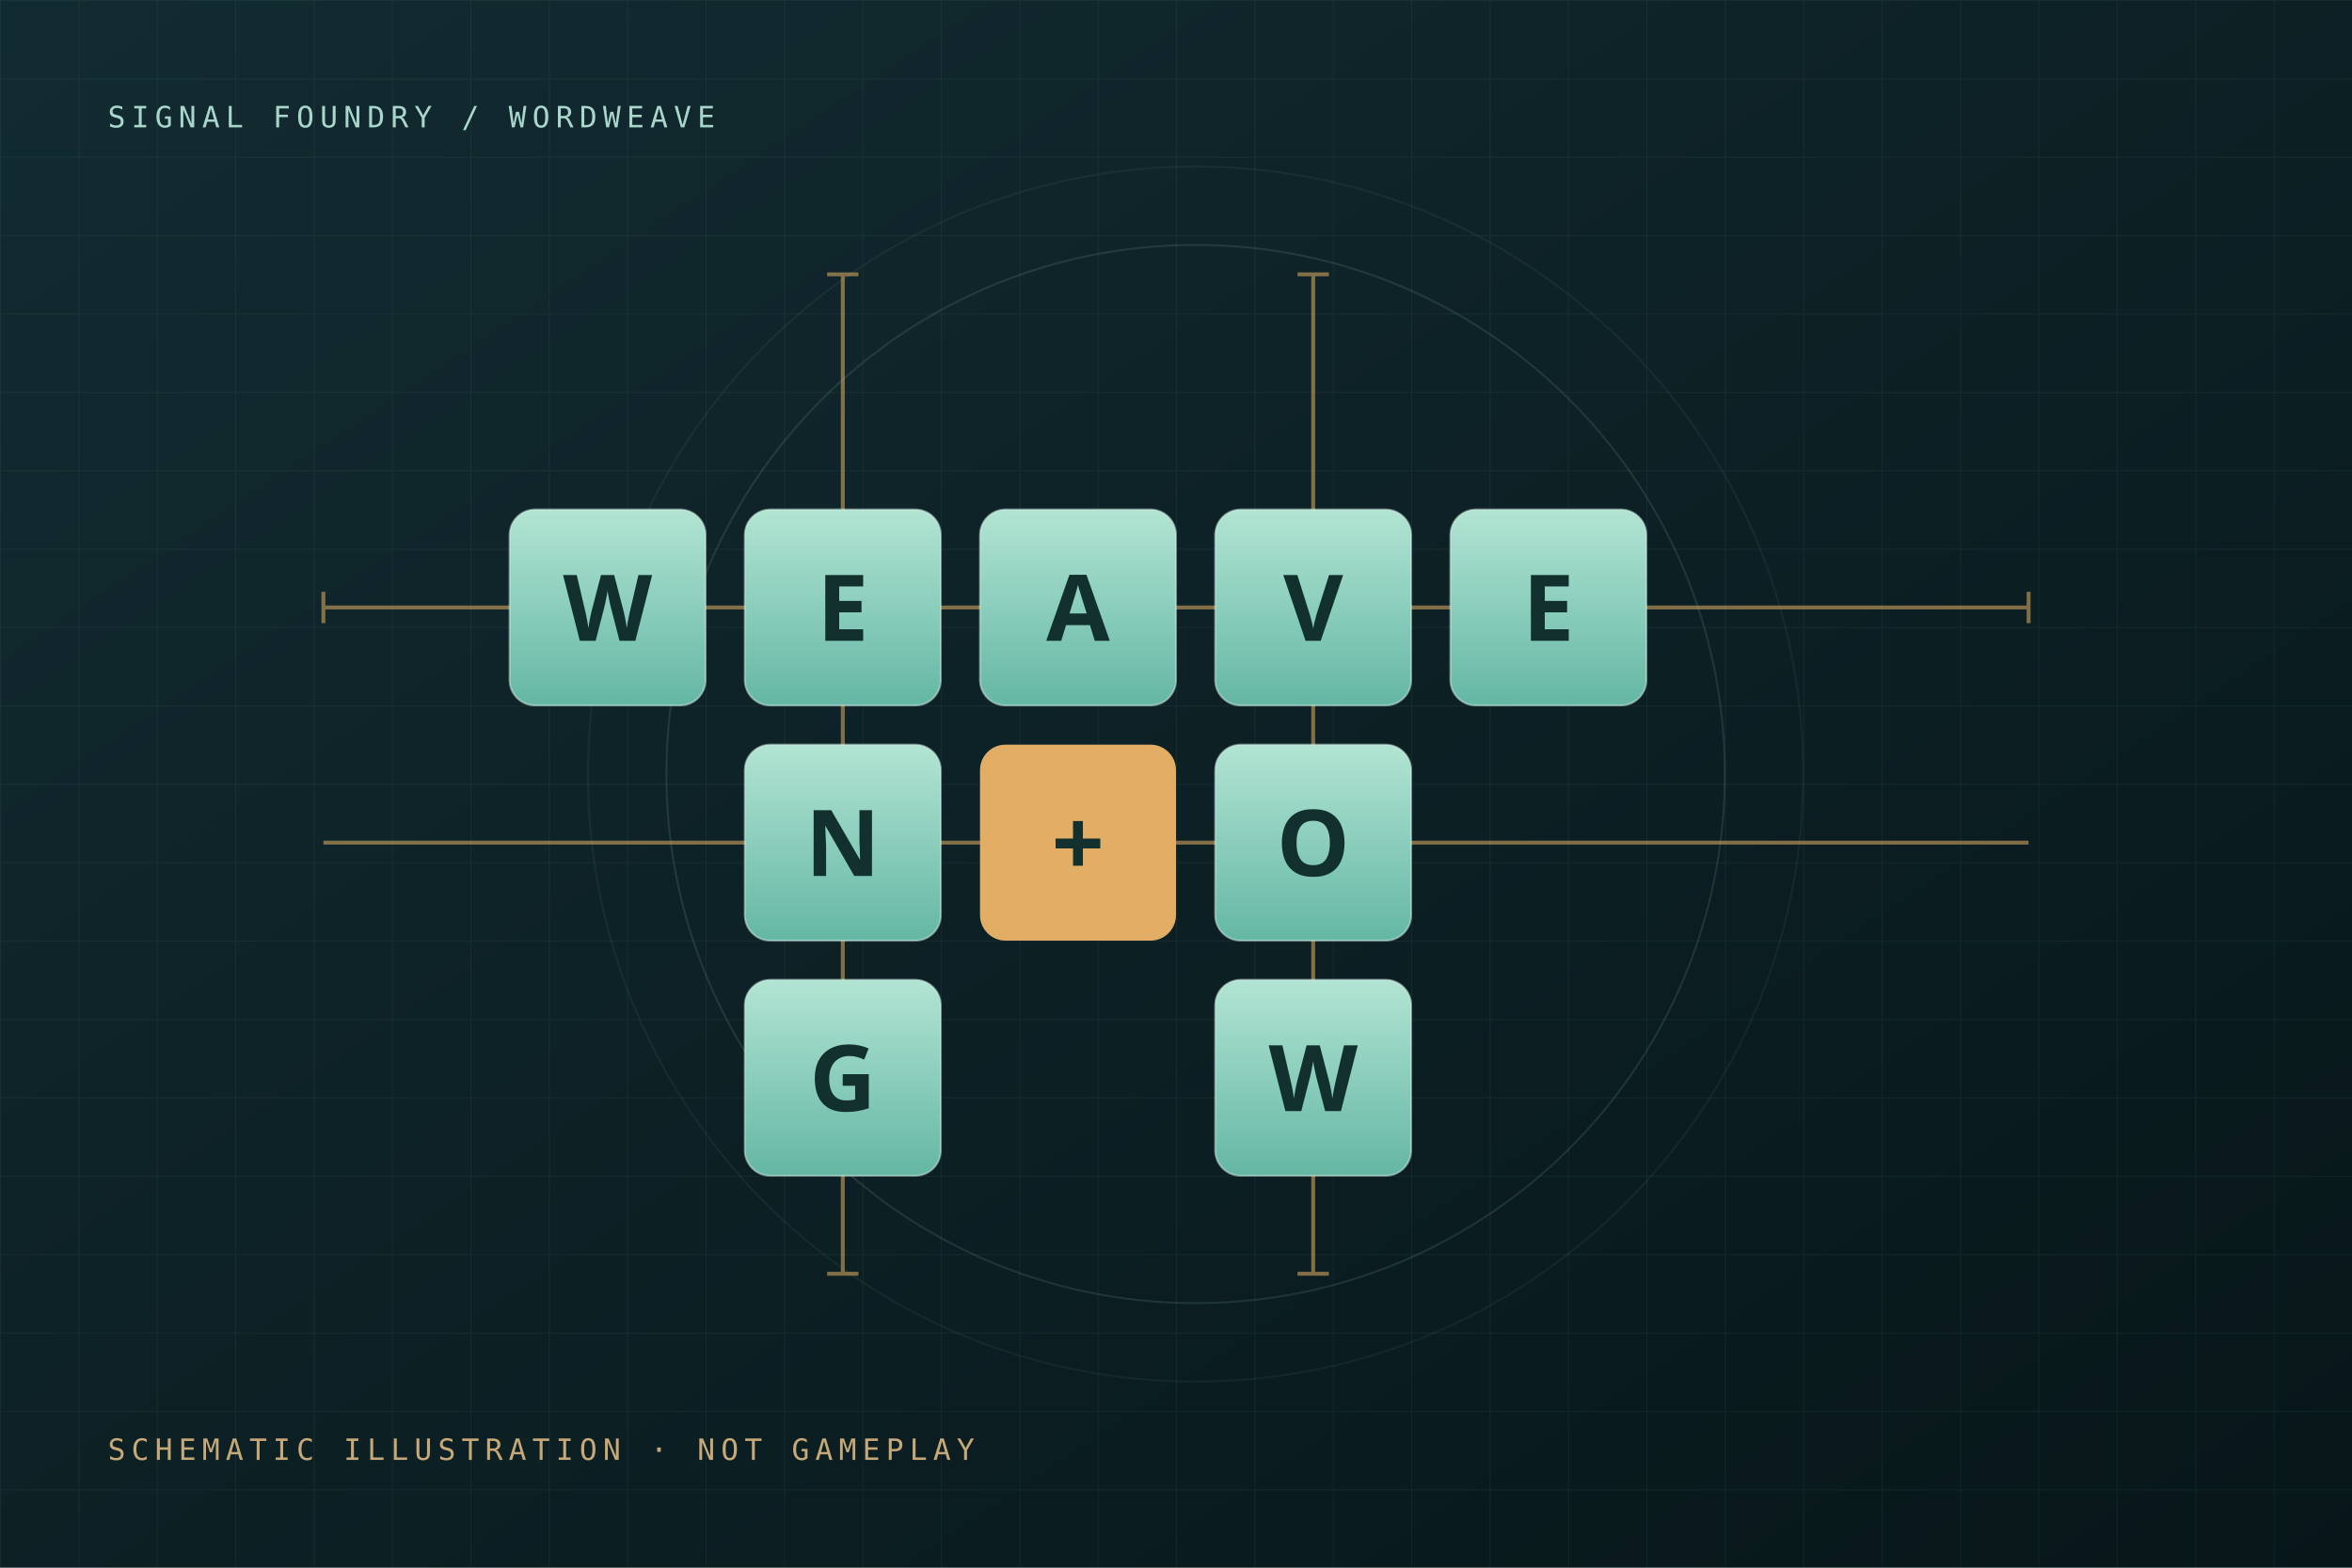
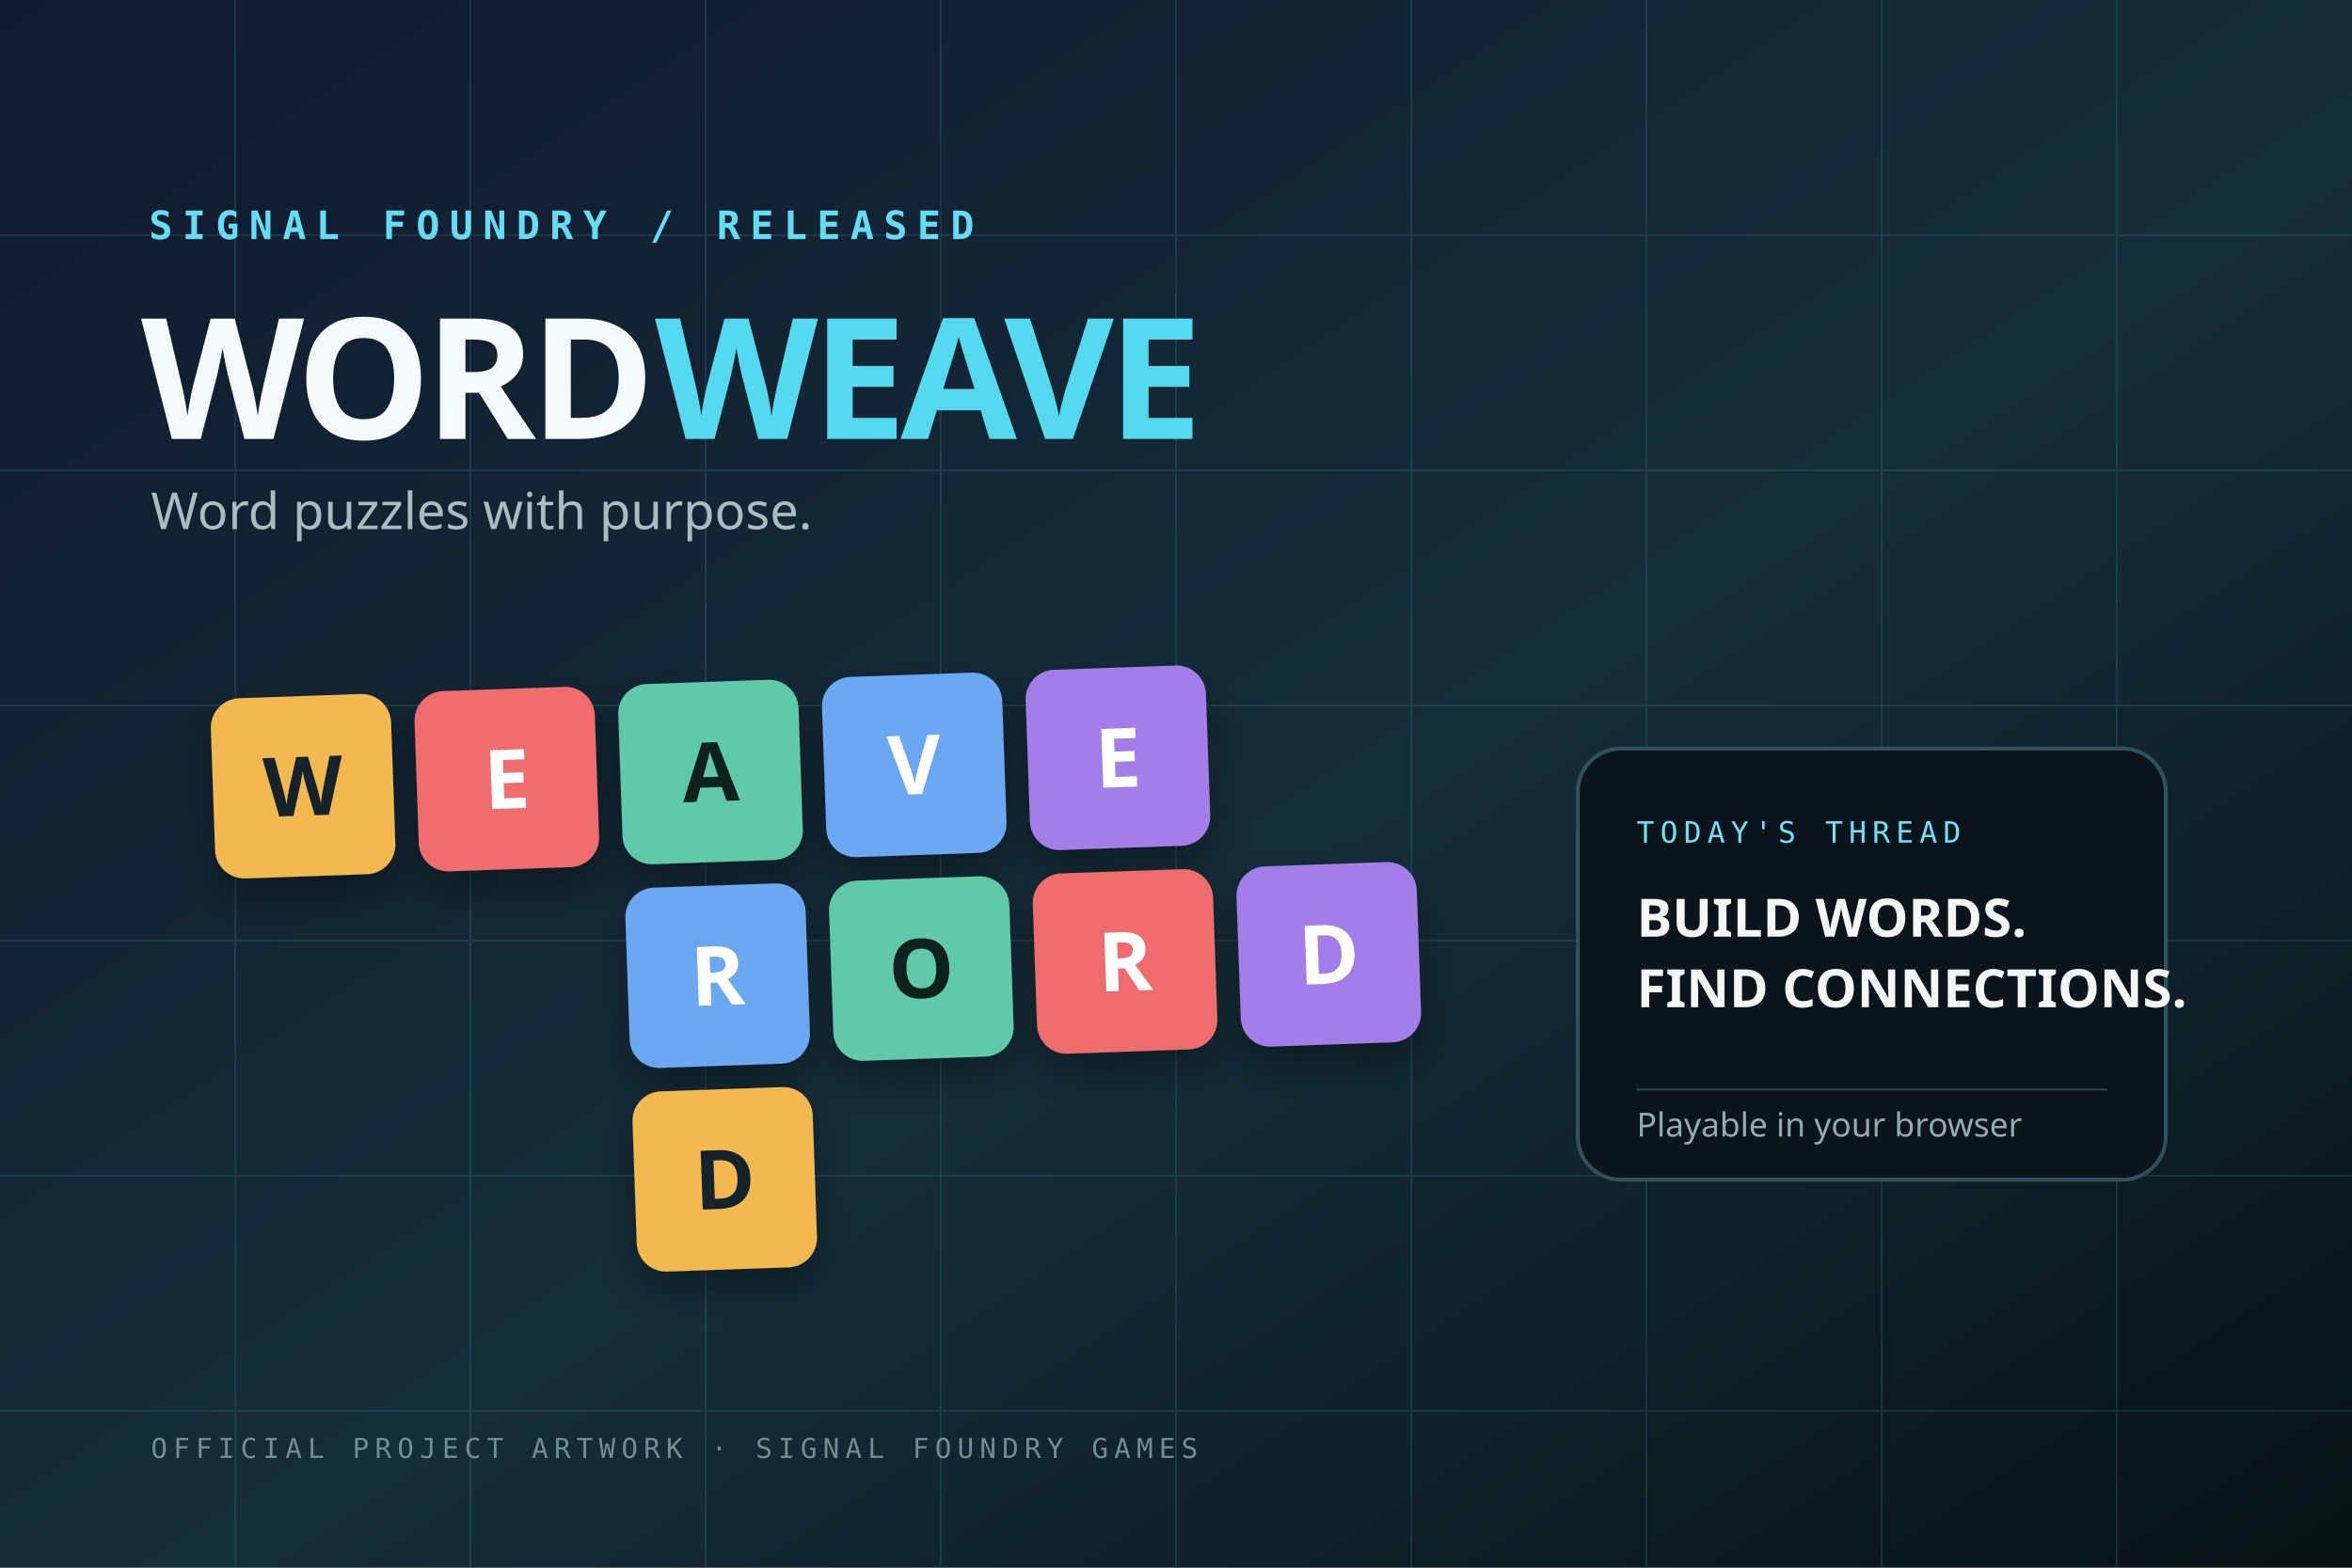
<svg xmlns="http://www.w3.org/2000/svg" width="1200" height="800" viewBox="0 0 1200 800" role="img" aria-labelledby="title desc">
  <defs>
    <linearGradient id="bg" x2="1" y2="1">
-       <stop stop-color="#122b31" />
-       <stop offset="1" stop-color="#071619" />
+       <stop stop-color="#101a2d" />
+       <stop offset=".55" stop-color="#152d39" />
+       <stop offset="1" stop-color="#071216" />
    </linearGradient>
-     <pattern id="grid" width="40" height="40" patternUnits="userSpaceOnUse">
-       <path d="M40 0H0V40" fill="none" stroke="#9dd8cc" stroke-opacity=".06" />
-     </pattern>
-     <linearGradient id="tile" x2="0" y2="1">
-       <stop stop-color="#b2e4d3" />
-       <stop offset="1" stop-color="#64b7a4" />
-     </linearGradient>
+     <filter id="shadow">
+       <feDropShadow dx="0" dy="10" stdDeviation="10" flood-opacity=".35" />
+     </filter>
  </defs>
-   <path fill="url(#bg)" d="M0 0h1200v800H0z" />
-   <path fill="url(#grid)" d="M0 0h1200v800H0z" />
-   <circle cx="610" cy="395" r="270" fill="none" stroke="#b2e4d3" stroke-opacity=".12" />
-   <circle cx="610" cy="395" r="310" fill="none" stroke="#b2e4d3" stroke-opacity=".06" />
-   <g fill="none" stroke="#e2ae65" stroke-width="2" opacity=".55">
-     <path d="M165 310H1035M165 430H1035M430 140V650M670 140V650" />
-     <path d="M165 302v16m870-16v16M422 140h16m224 0h16M422 650h16m224 0h16" />
+   <rect width="1200" height="800" fill="url(#bg)" />
+   <g opacity=".12" stroke="#63dcf4">
+     <path d="M0 120h1200M0 240h1200M0 360h1200M0 480h1200M0 600h1200M0 720h1200M120 0v800M240 0v800M360 0v800M480 0v800M600 0v800M720 0v800M840 0v800M960 0v800M1080 0v800" />
  </g>
-   <g fill="url(#tile)" stroke="#d4eee4" stroke-opacity=".5">
-     <rect x="260" y="260" width="100" height="100" rx="13" />
-     <rect x="380" y="260" width="100" height="100" rx="13" />
-     <rect x="500" y="260" width="100" height="100" rx="13" />
-     <rect x="620" y="260" width="100" height="100" rx="13" />
-     <rect x="740" y="260" width="100" height="100" rx="13" />
-     <rect x="380" y="380" width="100" height="100" rx="13" />
-     <rect x="620" y="380" width="100" height="100" rx="13" />
-     <rect x="380" y="500" width="100" height="100" rx="13" />
-     <rect x="620" y="500" width="100" height="100" rx="13" />
+   <text x="76" y="122" fill="#64ddf4" font-family="ui-monospace,monospace" font-size="20" font-weight="700" letter-spacing="5">SIGNAL FOUNDRY / RELEASED</text>
+   <text x="72" y="224" fill="#f5fbfc" font-family="system-ui,sans-serif" font-size="86" font-weight="850" letter-spacing="-3">WORD<tspan fill="#55d9ef">WEAVE</tspan>
+   </text>
+   <text x="77" y="270" fill="#a7bdc3" font-family="system-ui,sans-serif" font-size="26">Word puzzles with purpose.</text>
+   <g transform="translate(112 340) rotate(-2 480 150)" filter="url(#shadow)" font-family="system-ui,sans-serif" font-size="42" font-weight="800" text-anchor="middle">
+     <g fill="#f1b94f">
+       <rect x="0" y="0" width="92" height="92" rx="15" />
+       <text x="46" y="61" fill="#18212a">W</text>
+     </g>
+     <g fill="#ef6d6d">
+       <rect x="104" y="0" width="92" height="92" rx="15" />
+       <text x="150" y="61" fill="#fff">E</text>
+     </g>
+     <g fill="#5ec9a8">
+       <rect x="208" y="0" width="92" height="92" rx="15" />
+       <text x="254" y="61" fill="#10241e">A</text>
+     </g>
+     <g fill="#6ca7f2">
+       <rect x="312" y="0" width="92" height="92" rx="15" />
+       <text x="358" y="61" fill="#fff">V</text>
+     </g>
+     <g fill="#a47ee8">
+       <rect x="416" y="0" width="92" height="92" rx="15" />
+       <text x="462" y="61" fill="#fff">E</text>
+     </g>
+     <g fill="#6ca7f2">
+       <rect x="208" y="104" width="92" height="92" rx="15" />
+       <text x="254" y="165" fill="#fff">R</text>
+     </g>
+     <g fill="#f1b94f">
+       <rect x="208" y="208" width="92" height="92" rx="15" />
+       <text x="254" y="269" fill="#18212a">D</text>
+     </g>
+     <g fill="#5ec9a8">
+       <rect x="312" y="104" width="92" height="92" rx="15" />
+       <text x="358" y="165" fill="#10241e">O</text>
+     </g>
+     <g fill="#ef6d6d">
+       <rect x="416" y="104" width="92" height="92" rx="15" />
+       <text x="462" y="165" fill="#fff">R</text>
+     </g>
+     <g fill="#a47ee8">
+       <rect x="520" y="104" width="92" height="92" rx="15" />
+       <text x="566" y="165" fill="#fff">D</text>
+     </g>
  </g>
-   <rect x="500" y="380" width="100" height="100" rx="13" fill="#e2ae65" />
-   <g fill="#12312e" font-family="system-ui,sans-serif" font-size="47" font-weight="650" text-anchor="middle">
-     <text x="310" y="327">W</text>
-     <text x="430" y="327">E</text>
-     <text x="550" y="327">A</text>
-     <text x="670" y="327">V</text>
-     <text x="790" y="327">E</text>
-     <text x="430" y="447">N</text>
-     <text x="550" y="447">+</text>
-     <text x="670" y="447">O</text>
-     <text x="430" y="567">G</text>
-     <text x="670" y="567">W</text>
+   <g transform="translate(805 382)">
+     <rect width="300" height="220" rx="22" fill="#0a141a" stroke="#31515a" stroke-width="2" />
+     <text x="30" y="48" fill="#6ee3f7" font-family="ui-monospace,monospace" font-size="15" letter-spacing="3">TODAY'S THREAD</text>
+     <text x="30" y="96" fill="#f3f7f8" font-family="system-ui,sans-serif" font-size="27" font-weight="700">BUILD WORDS.</text>
+     <text x="30" y="132" fill="#f3f7f8" font-family="system-ui,sans-serif" font-size="27" font-weight="700">FIND CONNECTIONS.</text>
+     <path d="M30 174h240" stroke="#29444c" />
+     <text x="30" y="198" fill="#93aab0" font-family="system-ui,sans-serif" font-size="17">Playable in your browser</text>
  </g>
-   <g font-family="monospace" font-size="15" letter-spacing="3">
-     <text x="55" y="65" fill="#a9d6cb">SIGNAL FOUNDRY / WORDWEAVE</text>
-     <text x="55" y="745" fill="#c7a878">
-       SCHEMATIC ILLUSTRATION · NOT GAMEPLAY
-     </text>
-   </g>
+   <text x="77" y="744" fill="#718c94" font-family="ui-monospace,monospace" font-size="14" letter-spacing="3">OFFICIAL PROJECT ARTWORK · SIGNAL FOUNDRY GAMES</text>
</svg>
